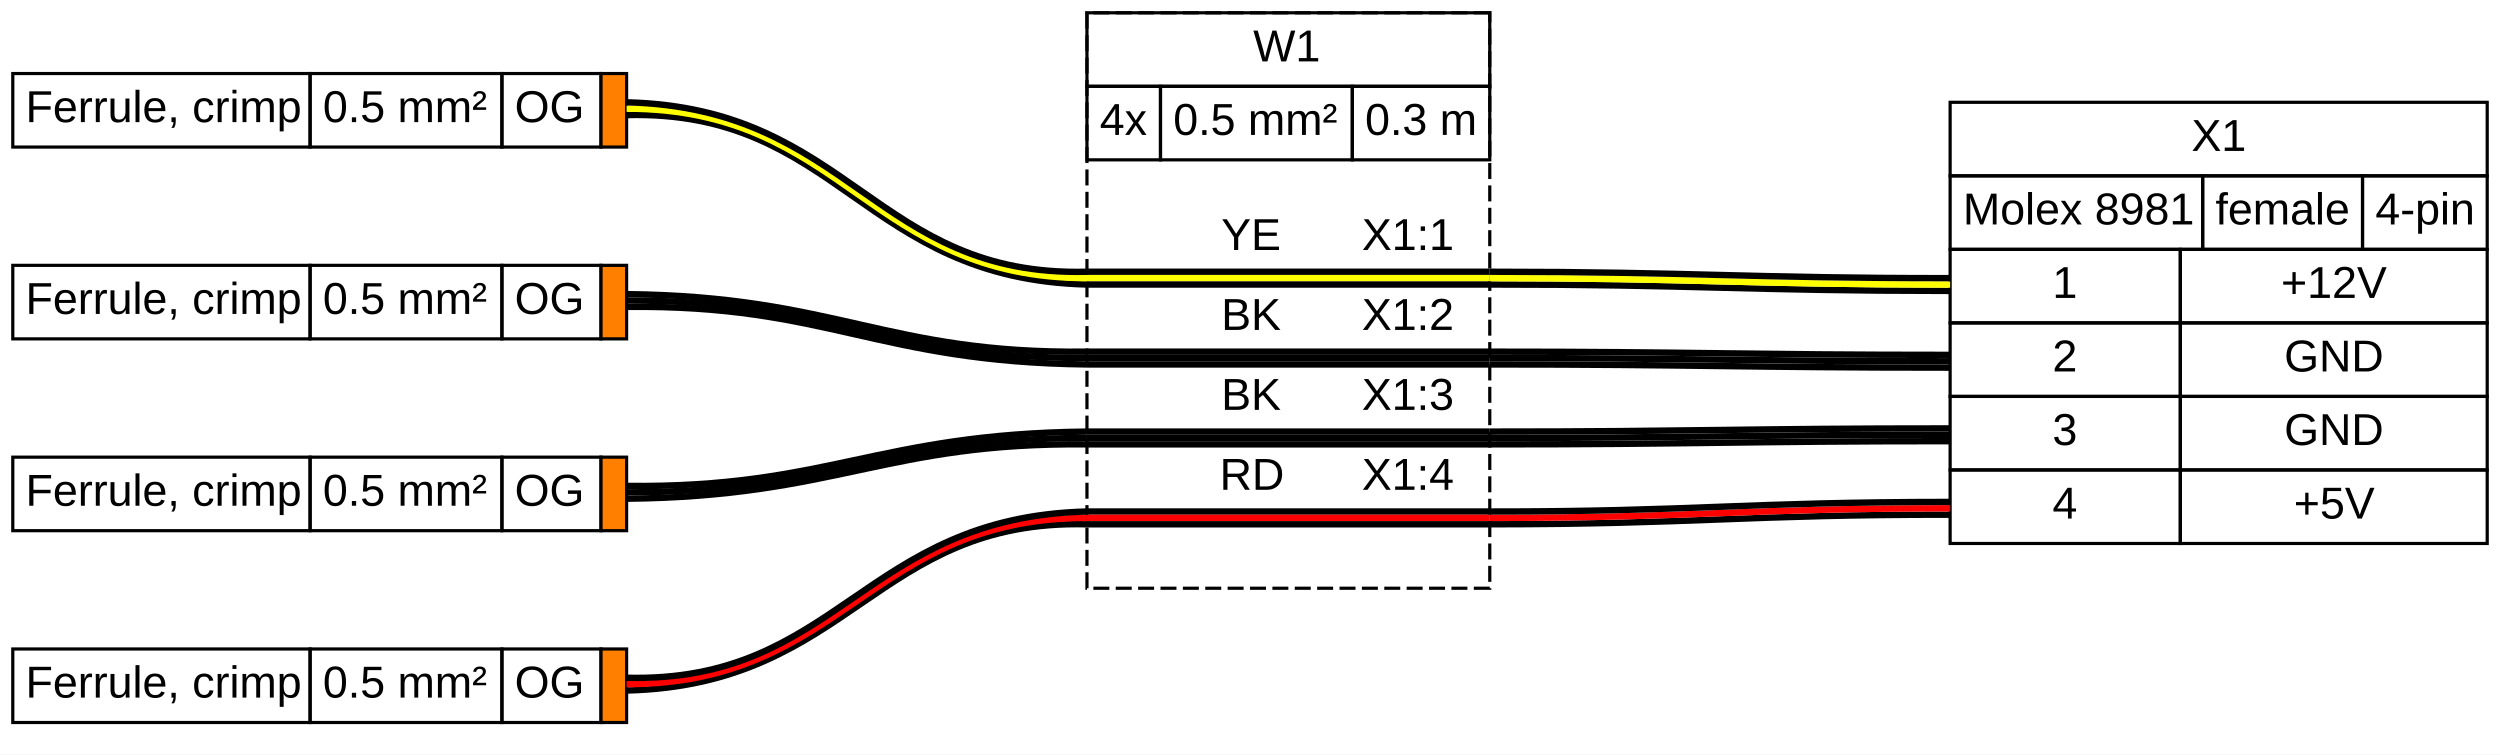
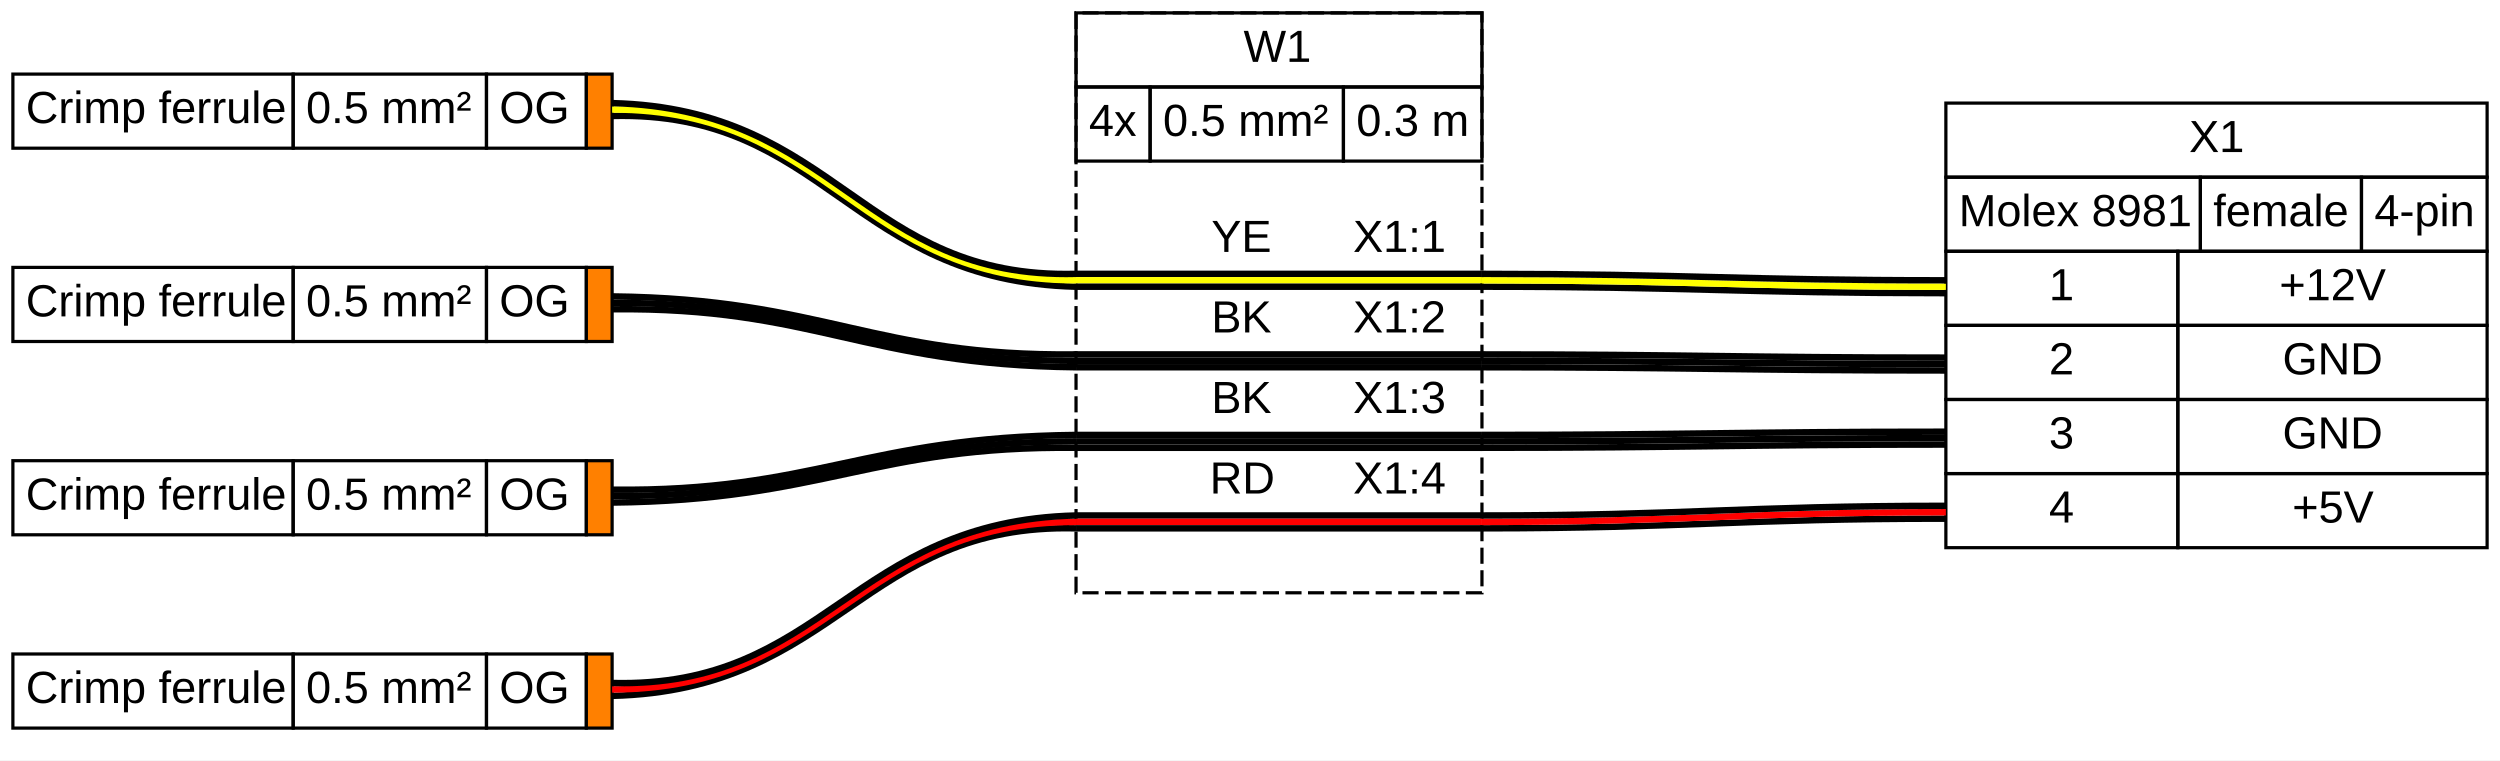
- <svg xmlns="http://www.w3.org/2000/svg" width="782pt" height="236pt" viewBox="0.00 0.00 782.00 236.00">
+ <svg xmlns="http://www.w3.org/2000/svg" width="776pt" height="236pt" viewBox="0.00 0.00 776.00 236.00">
  <g id="graph0" class="graph" transform="scale(1 1) rotate(0) translate(4 232)">
-     <polygon fill="white" stroke="transparent" points="-4,4 -4,-232 778,-232 778,4 -4,4" />
+     <polygon fill="white" stroke="transparent" points="-4,4 -4,-232 772,-232 772,4 -4,4" />
    <g id="node1" class="node">
-       <polygon fill="white" stroke="transparent" points="774,-200 606,-200 606,-62 774,-62 774,-200" />
-       <polygon fill="none" stroke="black" points="606,-177 606,-200 774,-200 774,-177 606,-177" />
-       <text text-anchor="start" x="681.5" y="-184.8" font-family="arial" font-size="14.00">X1</text>
-       <polygon fill="none" stroke="black" points="606,-154 606,-177 685,-177 685,-154 606,-154" />
-       <text text-anchor="start" x="610" y="-161.8" font-family="arial" font-size="14.00">Molex 8981</text>
-       <polygon fill="none" stroke="black" points="685,-154 685,-177 735,-177 735,-154 685,-154" />
-       <text text-anchor="start" x="689" y="-161.8" font-family="arial" font-size="14.00">female</text>
-       <polygon fill="none" stroke="black" points="735,-154 735,-177 774,-177 774,-154 735,-154" />
-       <text text-anchor="start" x="739" y="-161.8" font-family="arial" font-size="14.00">4-pin</text>
-       <polygon fill="none" stroke="black" points="606,-131 606,-154 678,-154 678,-131 606,-131" />
-       <text text-anchor="start" x="638" y="-138.8" font-family="arial" font-size="14.00">1</text>
-       <polygon fill="none" stroke="black" points="678,-131 678,-154 774,-154 774,-131 678,-131" />
-       <text text-anchor="start" x="709.5" y="-138.8" font-family="arial" font-size="14.00">+12V</text>
-       <polygon fill="none" stroke="black" points="606,-108 606,-131 678,-131 678,-108 606,-108" />
-       <text text-anchor="start" x="638" y="-115.8" font-family="arial" font-size="14.00">2</text>
-       <polygon fill="none" stroke="black" points="678,-108 678,-131 774,-131 774,-108 678,-108" />
-       <text text-anchor="start" x="710.5" y="-115.8" font-family="arial" font-size="14.00">GND</text>
-       <polygon fill="none" stroke="black" points="606,-85 606,-108 678,-108 678,-85 606,-85" />
-       <text text-anchor="start" x="638" y="-92.8" font-family="arial" font-size="14.00">3</text>
-       <polygon fill="none" stroke="black" points="678,-85 678,-108 774,-108 774,-85 678,-85" />
-       <text text-anchor="start" x="710.5" y="-92.8" font-family="arial" font-size="14.00">GND</text>
-       <polygon fill="none" stroke="black" points="606,-62 606,-85 678,-85 678,-62 606,-62" />
-       <text text-anchor="start" x="638" y="-69.8" font-family="arial" font-size="14.00">4</text>
-       <polygon fill="none" stroke="black" points="678,-62 678,-85 774,-85 774,-62 678,-62" />
-       <text text-anchor="start" x="713.5" y="-69.8" font-family="arial" font-size="14.00">+5V</text>
+       <polygon fill="white" stroke="transparent" points="768,-200 600,-200 600,-62 768,-62 768,-200" />
+       <polygon fill="none" stroke="black" points="600,-177 600,-200 768,-200 768,-177 600,-177" />
+       <text text-anchor="start" x="675.5" y="-184.8" font-family="arial" font-size="14.00">X1</text>
+       <polygon fill="none" stroke="black" points="600,-154 600,-177 679,-177 679,-154 600,-154" />
+       <text text-anchor="start" x="604" y="-161.8" font-family="arial" font-size="14.00">Molex 8981</text>
+       <polygon fill="none" stroke="black" points="679,-154 679,-177 729,-177 729,-154 679,-154" />
+       <text text-anchor="start" x="683" y="-161.8" font-family="arial" font-size="14.00">female</text>
+       <polygon fill="none" stroke="black" points="729,-154 729,-177 768,-177 768,-154 729,-154" />
+       <text text-anchor="start" x="733" y="-161.8" font-family="arial" font-size="14.00">4-pin</text>
+       <polygon fill="none" stroke="black" points="600,-131 600,-154 672,-154 672,-131 600,-131" />
+       <text text-anchor="start" x="632" y="-138.8" font-family="arial" font-size="14.00">1</text>
+       <polygon fill="none" stroke="black" points="672,-131 672,-154 768,-154 768,-131 672,-131" />
+       <text text-anchor="start" x="703.5" y="-138.8" font-family="arial" font-size="14.00">+12V</text>
+       <polygon fill="none" stroke="black" points="600,-108 600,-131 672,-131 672,-108 600,-108" />
+       <text text-anchor="start" x="632" y="-115.8" font-family="arial" font-size="14.00">2</text>
+       <polygon fill="none" stroke="black" points="672,-108 672,-131 768,-131 768,-108 672,-108" />
+       <text text-anchor="start" x="704.5" y="-115.8" font-family="arial" font-size="14.00">GND</text>
+       <polygon fill="none" stroke="black" points="600,-85 600,-108 672,-108 672,-85 600,-85" />
+       <text text-anchor="start" x="632" y="-92.8" font-family="arial" font-size="14.00">3</text>
+       <polygon fill="none" stroke="black" points="672,-85 672,-108 768,-108 768,-85 672,-85" />
+       <text text-anchor="start" x="704.5" y="-92.8" font-family="arial" font-size="14.00">GND</text>
+       <polygon fill="none" stroke="black" points="600,-62 600,-85 672,-85 672,-62 600,-62" />
+       <text text-anchor="start" x="632" y="-69.8" font-family="arial" font-size="14.00">4</text>
+       <polygon fill="none" stroke="black" points="672,-62 672,-85 768,-85 768,-62 672,-62" />
+       <text text-anchor="start" x="707.5" y="-69.8" font-family="arial" font-size="14.00">+5V</text>
    </g>
    <g id="node2" class="node">
-       <polygon fill="white" stroke="transparent" points="192,-216 0,-216 0,-180 192,-180 192,-216" />
-       <polygon fill="none" stroke="black" points="0,-186 0,-209 93,-209 93,-186 0,-186" />
-       <text text-anchor="start" x="4" y="-193.8" font-family="arial" font-size="14.00">Ferrule, crimp</text>
-       <polygon fill="none" stroke="black" points="93,-186 93,-209 153,-209 153,-186 93,-186" />
-       <text text-anchor="start" x="97" y="-193.8" font-family="arial" font-size="14.00">0.5 mm²</text>
-       <polygon fill="none" stroke="black" points="153,-186 153,-209 184,-209 184,-186 153,-186" />
-       <text text-anchor="start" x="157" y="-193.8" font-family="arial" font-size="14.00">OG</text>
-       <polygon fill="#ff8000" stroke="transparent" points="184,-186 184,-209 192,-209 192,-186 184,-186" />
-       <polygon fill="none" stroke="black" points="184,-186 184,-209 192,-209 192,-186 184,-186" />
+       <polygon fill="white" stroke="transparent" points="186,-216 0,-216 0,-180 186,-180 186,-216" />
+       <polygon fill="none" stroke="black" points="0,-186 0,-209 87,-209 87,-186 0,-186" />
+       <text text-anchor="start" x="4" y="-193.8" font-family="arial" font-size="14.00">Crimp ferrule</text>
+       <polygon fill="none" stroke="black" points="87,-186 87,-209 147,-209 147,-186 87,-186" />
+       <text text-anchor="start" x="91" y="-193.8" font-family="arial" font-size="14.00">0.5 mm²</text>
+       <polygon fill="none" stroke="black" points="147,-186 147,-209 178,-209 178,-186 147,-186" />
+       <text text-anchor="start" x="151" y="-193.8" font-family="arial" font-size="14.00">OG</text>
+       <polygon fill="#ff8000" stroke="transparent" points="178,-186 178,-209 186,-209 186,-186 178,-186" />
+       <polygon fill="none" stroke="black" points="178,-186 178,-209 186,-209 186,-186 178,-186" />
    </g>
    <g id="node6" class="node">
-       <polygon fill="white" stroke="black" stroke-dasharray="5,2" points="462,-228 336,-228 336,-48 462,-48 462,-228" />
-       <polygon fill="none" stroke="black" points="336,-205 336,-228 462,-228 462,-205 336,-205" />
-       <text text-anchor="start" x="388" y="-212.8" font-family="arial" font-size="14.00">W1</text>
-       <polygon fill="none" stroke="black" points="336,-182 336,-205 359,-205 359,-182 336,-182" />
-       <text text-anchor="start" x="340" y="-189.8" font-family="arial" font-size="14.00">4x</text>
-       <polygon fill="none" stroke="black" points="359,-182 359,-205 419,-205 419,-182 359,-182" />
-       <text text-anchor="start" x="363" y="-189.8" font-family="arial" font-size="14.00">0.5 mm²</text>
-       <polygon fill="none" stroke="black" points="419,-182 419,-205 462,-205 462,-182 419,-182" />
-       <text text-anchor="start" x="423" y="-189.8" font-family="arial" font-size="14.00">0.3 m</text>
-       <text text-anchor="start" x="397" y="-170.8" font-family="arial" font-size="14.00"> </text>
-       <text text-anchor="start" x="378" y="-153.8" font-family="arial" font-size="14.00">YE</text>
-       <text text-anchor="start" x="422" y="-153.8" font-family="arial" font-size="14.00">X1:1</text>
-       <polygon fill="#000000" stroke="transparent" points="336,-146 336,-148 462,-148 462,-146 336,-146" />
-       <polygon fill="#ffff00" stroke="transparent" points="336,-144 336,-146 462,-146 462,-144 336,-144" />
-       <polygon fill="#000000" stroke="transparent" points="336,-142 336,-144 462,-144 462,-142 336,-142" />
-       <text text-anchor="start" x="378" y="-128.8" font-family="arial" font-size="14.00">BK</text>
-       <text text-anchor="start" x="422" y="-128.8" font-family="arial" font-size="14.00">X1:2</text>
-       <polygon fill="#000000" stroke="transparent" points="336,-121 336,-123 462,-123 462,-121 336,-121" />
-       <polygon fill="#000000" stroke="transparent" points="336,-119 336,-121 462,-121 462,-119 336,-119" />
-       <polygon fill="#000000" stroke="transparent" points="336,-117 336,-119 462,-119 462,-117 336,-117" />
-       <text text-anchor="start" x="378" y="-103.8" font-family="arial" font-size="14.00">BK</text>
-       <text text-anchor="start" x="422" y="-103.8" font-family="arial" font-size="14.00">X1:3</text>
-       <polygon fill="#000000" stroke="transparent" points="336,-96 336,-98 462,-98 462,-96 336,-96" />
-       <polygon fill="#000000" stroke="transparent" points="336,-94 336,-96 462,-96 462,-94 336,-94" />
-       <polygon fill="#000000" stroke="transparent" points="336,-92 336,-94 462,-94 462,-92 336,-92" />
-       <text text-anchor="start" x="377.5" y="-78.8" font-family="arial" font-size="14.00">RD</text>
-       <text text-anchor="start" x="422" y="-78.8" font-family="arial" font-size="14.00">X1:4</text>
-       <polygon fill="#000000" stroke="transparent" points="336,-71 336,-73 462,-73 462,-71 336,-71" />
-       <polygon fill="#ff0000" stroke="transparent" points="336,-69 336,-71 462,-71 462,-69 336,-69" />
-       <polygon fill="#000000" stroke="transparent" points="336,-67 336,-69 462,-69 462,-67 336,-67" />
-       <text text-anchor="start" x="348.5" y="-53.8" font-family="arial" font-size="14.00"> </text>
+       <polygon fill="white" stroke="black" stroke-dasharray="5,2" points="456,-228 330,-228 330,-48 456,-48 456,-228" />
+       <polygon fill="none" stroke="black" points="330,-205 330,-228 456,-228 456,-205 330,-205" />
+       <text text-anchor="start" x="382" y="-212.8" font-family="arial" font-size="14.00">W1</text>
+       <polygon fill="none" stroke="black" points="330,-182 330,-205 353,-205 353,-182 330,-182" />
+       <text text-anchor="start" x="334" y="-189.8" font-family="arial" font-size="14.00">4x</text>
+       <polygon fill="none" stroke="black" points="353,-182 353,-205 413,-205 413,-182 353,-182" />
+       <text text-anchor="start" x="357" y="-189.8" font-family="arial" font-size="14.00">0.5 mm²</text>
+       <polygon fill="none" stroke="black" points="413,-182 413,-205 456,-205 456,-182 413,-182" />
+       <text text-anchor="start" x="417" y="-189.8" font-family="arial" font-size="14.00">0.3 m</text>
+       <text text-anchor="start" x="391" y="-170.8" font-family="arial" font-size="14.00"> </text>
+       <text text-anchor="start" x="372" y="-153.8" font-family="arial" font-size="14.00">YE</text>
+       <text text-anchor="start" x="416" y="-153.8" font-family="arial" font-size="14.00">X1:1</text>
+       <polygon fill="#000000" stroke="transparent" points="330,-146 330,-148 456,-148 456,-146 330,-146" />
+       <polygon fill="#ffff00" stroke="transparent" points="330,-144 330,-146 456,-146 456,-144 330,-144" />
+       <polygon fill="#000000" stroke="transparent" points="330,-142 330,-144 456,-144 456,-142 330,-142" />
+       <text text-anchor="start" x="372" y="-128.8" font-family="arial" font-size="14.00">BK</text>
+       <text text-anchor="start" x="416" y="-128.8" font-family="arial" font-size="14.00">X1:2</text>
+       <polygon fill="#000000" stroke="transparent" points="330,-121 330,-123 456,-123 456,-121 330,-121" />
+       <polygon fill="#000000" stroke="transparent" points="330,-119 330,-121 456,-121 456,-119 330,-119" />
+       <polygon fill="#000000" stroke="transparent" points="330,-117 330,-119 456,-119 456,-117 330,-117" />
+       <text text-anchor="start" x="372" y="-103.8" font-family="arial" font-size="14.00">BK</text>
+       <text text-anchor="start" x="416" y="-103.8" font-family="arial" font-size="14.00">X1:3</text>
+       <polygon fill="#000000" stroke="transparent" points="330,-96 330,-98 456,-98 456,-96 330,-96" />
+       <polygon fill="#000000" stroke="transparent" points="330,-94 330,-96 456,-96 456,-94 330,-94" />
+       <polygon fill="#000000" stroke="transparent" points="330,-92 330,-94 456,-94 456,-92 330,-92" />
+       <text text-anchor="start" x="371.5" y="-78.8" font-family="arial" font-size="14.00">RD</text>
+       <text text-anchor="start" x="416" y="-78.8" font-family="arial" font-size="14.00">X1:4</text>
+       <polygon fill="#000000" stroke="transparent" points="330,-71 330,-73 456,-73 456,-71 330,-71" />
+       <polygon fill="#ff0000" stroke="transparent" points="330,-69 330,-71 456,-71 456,-69 330,-69" />
+       <polygon fill="#000000" stroke="transparent" points="330,-67 330,-69 456,-69 456,-67 330,-67" />
+       <text text-anchor="start" x="342.5" y="-53.8" font-family="arial" font-size="14.00"> </text>
    </g>
    <g id="edge1" class="edge">
-       <path fill="none" stroke="#000000" stroke-width="2" d="M192,-196C258.22,-197.72 265.82,-144.72 336,-143" />
-       <path fill="none" stroke="#ffff00" stroke-width="2" d="M192,-198C260.2,-198 267.8,-145 336,-145" />
-       <path fill="none" stroke="#000000" stroke-width="2" d="M192,-200C262.18,-198.28 269.78,-145.28 336,-147" />
+       <path fill="none" stroke="#000000" stroke-width="2" d="M186,-196C252.22,-197.72 259.82,-144.72 330,-143" />
+       <path fill="none" stroke="#ffff00" stroke-width="2" d="M186,-198C254.2,-198 261.8,-145 330,-145" />
+       <path fill="none" stroke="#000000" stroke-width="2" d="M186,-200C256.18,-198.28 263.78,-145.28 330,-147" />
    </g>
    <g id="node3" class="node">
-       <polygon fill="white" stroke="transparent" points="192,-156 0,-156 0,-120 192,-120 192,-156" />
-       <polygon fill="none" stroke="black" points="0,-126 0,-149 93,-149 93,-126 0,-126" />
-       <text text-anchor="start" x="4" y="-133.8" font-family="arial" font-size="14.00">Ferrule, crimp</text>
-       <polygon fill="none" stroke="black" points="93,-126 93,-149 153,-149 153,-126 93,-126" />
-       <text text-anchor="start" x="97" y="-133.8" font-family="arial" font-size="14.00">0.5 mm²</text>
-       <polygon fill="none" stroke="black" points="153,-126 153,-149 184,-149 184,-126 153,-126" />
-       <text text-anchor="start" x="157" y="-133.8" font-family="arial" font-size="14.00">OG</text>
-       <polygon fill="#ff8000" stroke="transparent" points="184,-126 184,-149 192,-149 192,-126 184,-126" />
-       <polygon fill="none" stroke="black" points="184,-126 184,-149 192,-149 192,-126 184,-126" />
+       <polygon fill="white" stroke="transparent" points="186,-156 0,-156 0,-120 186,-120 186,-156" />
+       <polygon fill="none" stroke="black" points="0,-126 0,-149 87,-149 87,-126 0,-126" />
+       <text text-anchor="start" x="4" y="-133.8" font-family="arial" font-size="14.00">Crimp ferrule</text>
+       <polygon fill="none" stroke="black" points="87,-126 87,-149 147,-149 147,-126 87,-126" />
+       <text text-anchor="start" x="91" y="-133.8" font-family="arial" font-size="14.00">0.5 mm²</text>
+       <polygon fill="none" stroke="black" points="147,-126 147,-149 178,-149 178,-126 147,-126" />
+       <text text-anchor="start" x="151" y="-133.8" font-family="arial" font-size="14.00">OG</text>
+       <polygon fill="#ff8000" stroke="transparent" points="178,-126 178,-149 186,-149 186,-126 178,-126" />
+       <polygon fill="none" stroke="black" points="178,-126 178,-149 186,-149 186,-126 178,-126" />
+     </g>
+     <g id="edge3" class="edge">
+       <path fill="none" stroke="#000000" stroke-width="2" d="M186,-136C248.96,-136.72 263.97,-118.72 330,-118" />
+       <path fill="none" stroke="#000000" stroke-width="2" d="M186,-138C250.5,-138 265.5,-120 330,-120" />
+       <path fill="none" stroke="#000000" stroke-width="2" d="M186,-140C252.03,-139.28 267.04,-121.28 330,-122" />
+     </g>
+     <g id="node4" class="node">
+       <polygon fill="white" stroke="transparent" points="186,-96 0,-96 0,-60 186,-60 186,-96" />
+       <polygon fill="none" stroke="black" points="0,-66 0,-89 87,-89 87,-66 0,-66" />
+       <text text-anchor="start" x="4" y="-73.8" font-family="arial" font-size="14.00">Crimp ferrule</text>
+       <polygon fill="none" stroke="black" points="87,-66 87,-89 147,-89 147,-66 87,-66" />
+       <text text-anchor="start" x="91" y="-73.8" font-family="arial" font-size="14.00">0.5 mm²</text>
+       <polygon fill="none" stroke="black" points="147,-66 147,-89 178,-89 178,-66 147,-66" />
+       <text text-anchor="start" x="151" y="-73.8" font-family="arial" font-size="14.00">OG</text>
+       <polygon fill="#ff8000" stroke="transparent" points="178,-66 178,-89 186,-89 186,-66 178,-66" />
+       <polygon fill="none" stroke="black" points="178,-66 178,-89 186,-89 186,-66 178,-66" />
+     </g>
+     <g id="edge5" class="edge">
+       <path fill="none" stroke="#000000" stroke-width="2" d="M186,-76C251.94,-76.67 267.05,-93.67 330,-93" />
+       <path fill="none" stroke="#000000" stroke-width="2" d="M186,-78C250.44,-78 265.56,-95 330,-95" />
+       <path fill="none" stroke="#000000" stroke-width="2" d="M186,-80C248.95,-79.33 264.06,-96.33 330,-97" />
+     </g>
+     <g id="node5" class="node">
+       <polygon fill="white" stroke="transparent" points="186,-36 0,-36 0,0 186,0 186,-36" />
+       <polygon fill="none" stroke="black" points="0,-6 0,-29 87,-29 87,-6 0,-6" />
+       <text text-anchor="start" x="4" y="-13.8" font-family="arial" font-size="14.00">Crimp ferrule</text>
+       <polygon fill="none" stroke="black" points="87,-6 87,-29 147,-29 147,-6 87,-6" />
+       <text text-anchor="start" x="91" y="-13.8" font-family="arial" font-size="14.00">0.5 mm²</text>
+       <polygon fill="none" stroke="black" points="147,-6 147,-29 178,-29 178,-6 147,-6" />
+       <text text-anchor="start" x="151" y="-13.8" font-family="arial" font-size="14.00">OG</text>
+       <polygon fill="#ff8000" stroke="transparent" points="178,-6 178,-29 186,-29 186,-6 178,-6" />
+       <polygon fill="none" stroke="black" points="178,-6 178,-29 186,-29 186,-6 178,-6" />
+     </g>
+     <g id="edge7" class="edge">
+       <path fill="none" stroke="#000000" stroke-width="2" d="M186,-16C256.02,-17.7 263.93,-69.7 330,-68" />
+       <path fill="none" stroke="#ff0000" stroke-width="2" d="M186,-18C254.05,-18 261.95,-70 330,-70" />
+       <path fill="none" stroke="#000000" stroke-width="2" d="M186,-20C252.07,-18.3 259.98,-70.3 330,-72" />
    </g>
    <g id="edge2" class="edge">
-       <path fill="none" stroke="#000000" stroke-width="2" d="M192,-136C254.96,-136.72 269.97,-118.72 336,-118" />
-       <path fill="none" stroke="#000000" stroke-width="2" d="M192,-138C256.5,-138 271.5,-120 336,-120" />
-       <path fill="none" stroke="#000000" stroke-width="2" d="M192,-140C258.03,-139.28 273.04,-121.28 336,-122" />
-     </g>
-     <g id="node4" class="node">
-       <polygon fill="white" stroke="transparent" points="192,-96 0,-96 0,-60 192,-60 192,-96" />
-       <polygon fill="none" stroke="black" points="0,-66 0,-89 93,-89 93,-66 0,-66" />
-       <text text-anchor="start" x="4" y="-73.8" font-family="arial" font-size="14.00">Ferrule, crimp</text>
-       <polygon fill="none" stroke="black" points="93,-66 93,-89 153,-89 153,-66 93,-66" />
-       <text text-anchor="start" x="97" y="-73.8" font-family="arial" font-size="14.00">0.5 mm²</text>
-       <polygon fill="none" stroke="black" points="153,-66 153,-89 184,-89 184,-66 153,-66" />
-       <text text-anchor="start" x="157" y="-73.8" font-family="arial" font-size="14.00">OG</text>
-       <polygon fill="#ff8000" stroke="transparent" points="184,-66 184,-89 192,-89 192,-66 184,-66" />
-       <polygon fill="none" stroke="black" points="184,-66 184,-89 192,-89 192,-66 184,-66" />
-     </g>
-     <g id="edge3" class="edge">
-       <path fill="none" stroke="#000000" stroke-width="2" d="M192,-76C257.94,-76.67 273.05,-93.67 336,-93" />
-       <path fill="none" stroke="#000000" stroke-width="2" d="M192,-78C256.44,-78 271.56,-95 336,-95" />
-       <path fill="none" stroke="#000000" stroke-width="2" d="M192,-80C254.95,-79.33 270.06,-96.33 336,-97" />
-     </g>
-     <g id="node5" class="node">
-       <polygon fill="white" stroke="transparent" points="192,-36 0,-36 0,0 192,0 192,-36" />
-       <polygon fill="none" stroke="black" points="0,-6 0,-29 93,-29 93,-6 0,-6" />
-       <text text-anchor="start" x="4" y="-13.8" font-family="arial" font-size="14.00">Ferrule, crimp</text>
-       <polygon fill="none" stroke="black" points="93,-6 93,-29 153,-29 153,-6 93,-6" />
-       <text text-anchor="start" x="97" y="-13.8" font-family="arial" font-size="14.00">0.5 mm²</text>
-       <polygon fill="none" stroke="black" points="153,-6 153,-29 184,-29 184,-6 153,-6" />
-       <text text-anchor="start" x="157" y="-13.8" font-family="arial" font-size="14.00">OG</text>
-       <polygon fill="#ff8000" stroke="transparent" points="184,-6 184,-29 192,-29 192,-6 184,-6" />
-       <polygon fill="none" stroke="black" points="184,-6 184,-29 192,-29 192,-6 184,-6" />
+       <path fill="none" stroke="#000000" stroke-width="2" d="M456,-143C519.76,-143.02 535.75,-141.02 600,-141" />
+       <path fill="none" stroke="#ffff00" stroke-width="2" d="M456,-145C520.01,-145 535.99,-143 600,-143" />
+       <path fill="none" stroke="#000000" stroke-width="2" d="M456,-147C520.25,-146.98 536.24,-144.98 600,-145" />
    </g>
    <g id="edge4" class="edge">
-       <path fill="none" stroke="#000000" stroke-width="2" d="M192,-16C262.02,-17.7 269.93,-69.7 336,-68" />
-       <path fill="none" stroke="#ff0000" stroke-width="2" d="M192,-18C260.05,-18 267.95,-70 336,-70" />
-       <path fill="none" stroke="#000000" stroke-width="2" d="M192,-20C258.07,-18.3 265.98,-70.3 336,-72" />
-     </g>
-     <g id="edge5" class="edge">
-       <path fill="none" stroke="#000000" stroke-width="2" d="M462,-143C525.76,-143.02 541.75,-141.02 606,-141" />
-       <path fill="none" stroke="#ffff00" stroke-width="2" d="M462,-145C526.01,-145 541.99,-143 606,-143" />
-       <path fill="none" stroke="#000000" stroke-width="2" d="M462,-147C526.25,-146.98 542.24,-144.98 606,-145" />
+       <path fill="none" stroke="#000000" stroke-width="2" d="M456,-118C519.88,-118 535.87,-117 600,-117" />
+       <path fill="none" stroke="#000000" stroke-width="2" d="M456,-120C520,-120 536,-119 600,-119" />
+       <path fill="none" stroke="#000000" stroke-width="2" d="M456,-122C520.13,-122 536.12,-121 600,-121" />
    </g>
    <g id="edge6" class="edge">
-       <path fill="none" stroke="#000000" stroke-width="2" d="M462,-118C525.88,-118 541.87,-117 606,-117" />
-       <path fill="none" stroke="#000000" stroke-width="2" d="M462,-120C526,-120 542,-119 606,-119" />
-       <path fill="none" stroke="#000000" stroke-width="2" d="M462,-122C526.13,-122 542.12,-121 606,-121" />
-     </g>
-     <g id="edge7" class="edge">
-       <path fill="none" stroke="#000000" stroke-width="2" d="M462,-93C526.13,-93 542.12,-94 606,-94" />
-       <path fill="none" stroke="#000000" stroke-width="2" d="M462,-95C526,-95 542,-96 606,-96" />
-       <path fill="none" stroke="#000000" stroke-width="2" d="M462,-97C525.88,-97 541.87,-98 606,-98" />
+       <path fill="none" stroke="#000000" stroke-width="2" d="M456,-93C520.13,-93 536.12,-94 600,-94" />
+       <path fill="none" stroke="#000000" stroke-width="2" d="M456,-95C520,-95 536,-96 600,-96" />
+       <path fill="none" stroke="#000000" stroke-width="2" d="M456,-97C519.88,-97 535.87,-98 600,-98" />
    </g>
    <g id="edge8" class="edge">
-       <path fill="none" stroke="#000000" stroke-width="2" d="M462,-68C526.38,-68.03 542.36,-71.03 606,-71" />
-       <path fill="none" stroke="#ff0000" stroke-width="2" d="M462,-70C526.01,-70 541.99,-73 606,-73" />
-       <path fill="none" stroke="#000000" stroke-width="2" d="M462,-72C525.64,-71.97 541.62,-74.97 606,-75" />
+       <path fill="none" stroke="#000000" stroke-width="2" d="M456,-68C520.38,-68.03 536.36,-71.03 600,-71" />
+       <path fill="none" stroke="#ff0000" stroke-width="2" d="M456,-70C520.01,-70 535.99,-73 600,-73" />
+       <path fill="none" stroke="#000000" stroke-width="2" d="M456,-72C519.64,-71.97 535.62,-74.97 600,-75" />
    </g>
  </g>
</svg>
